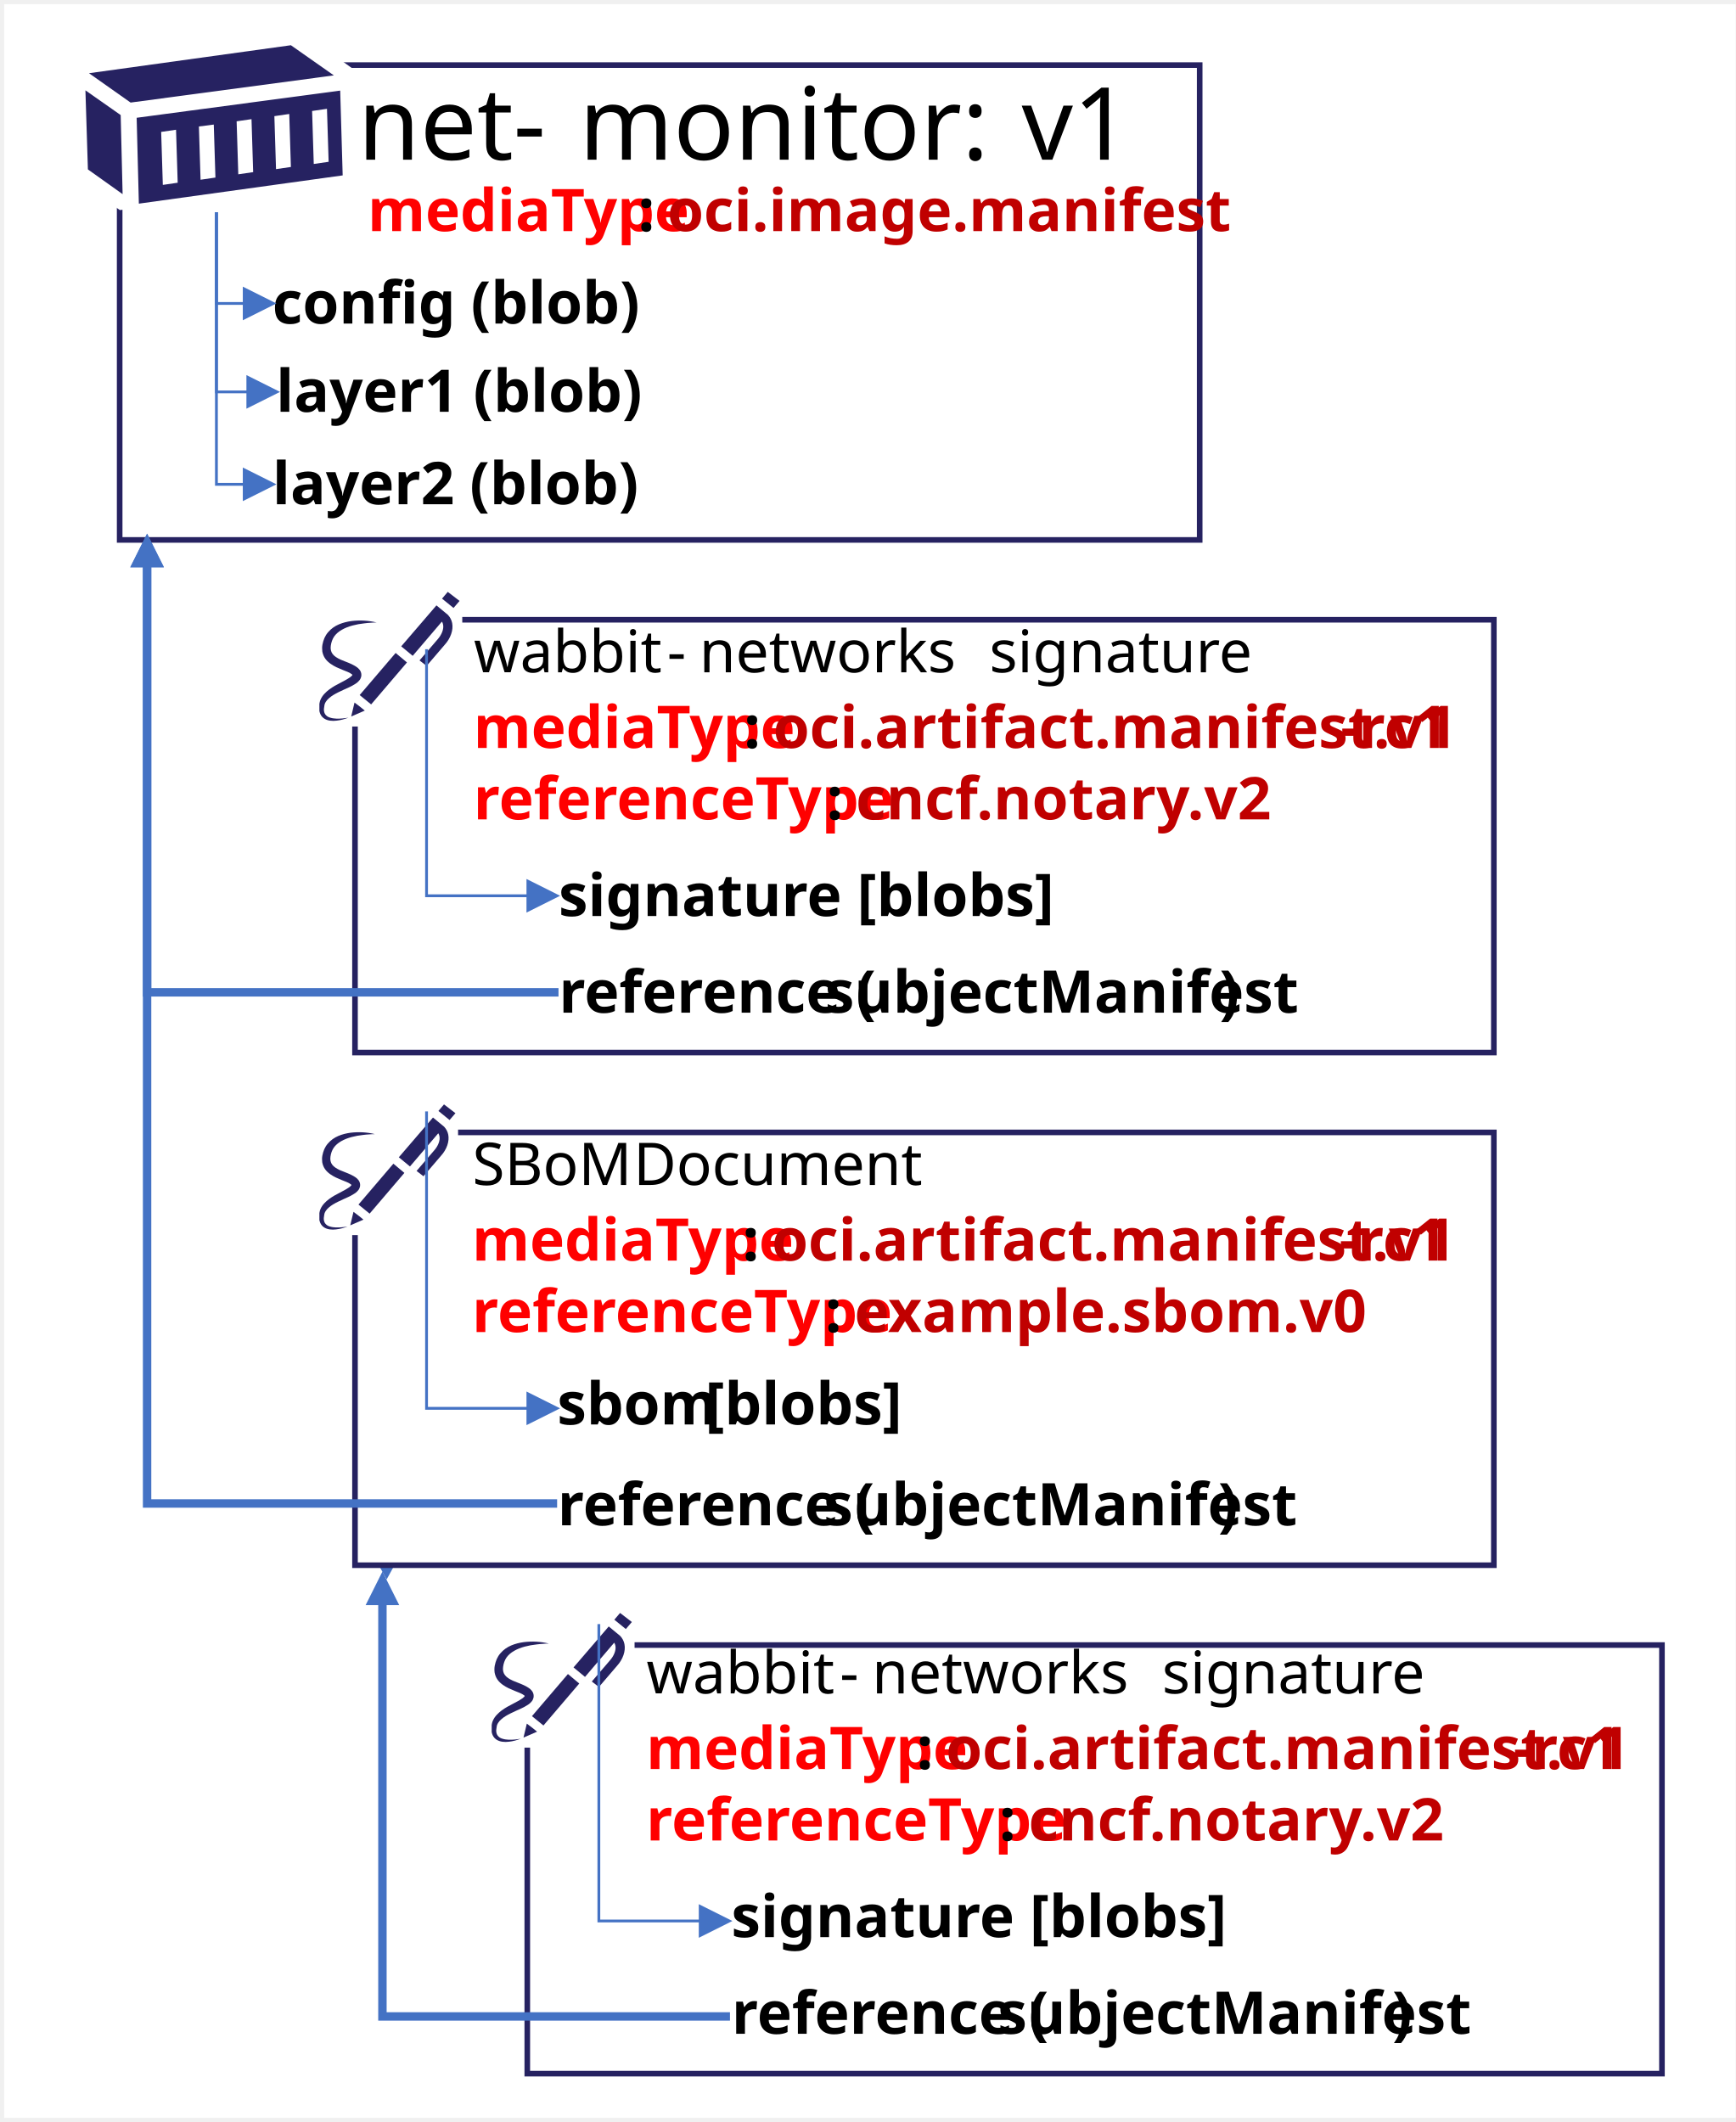
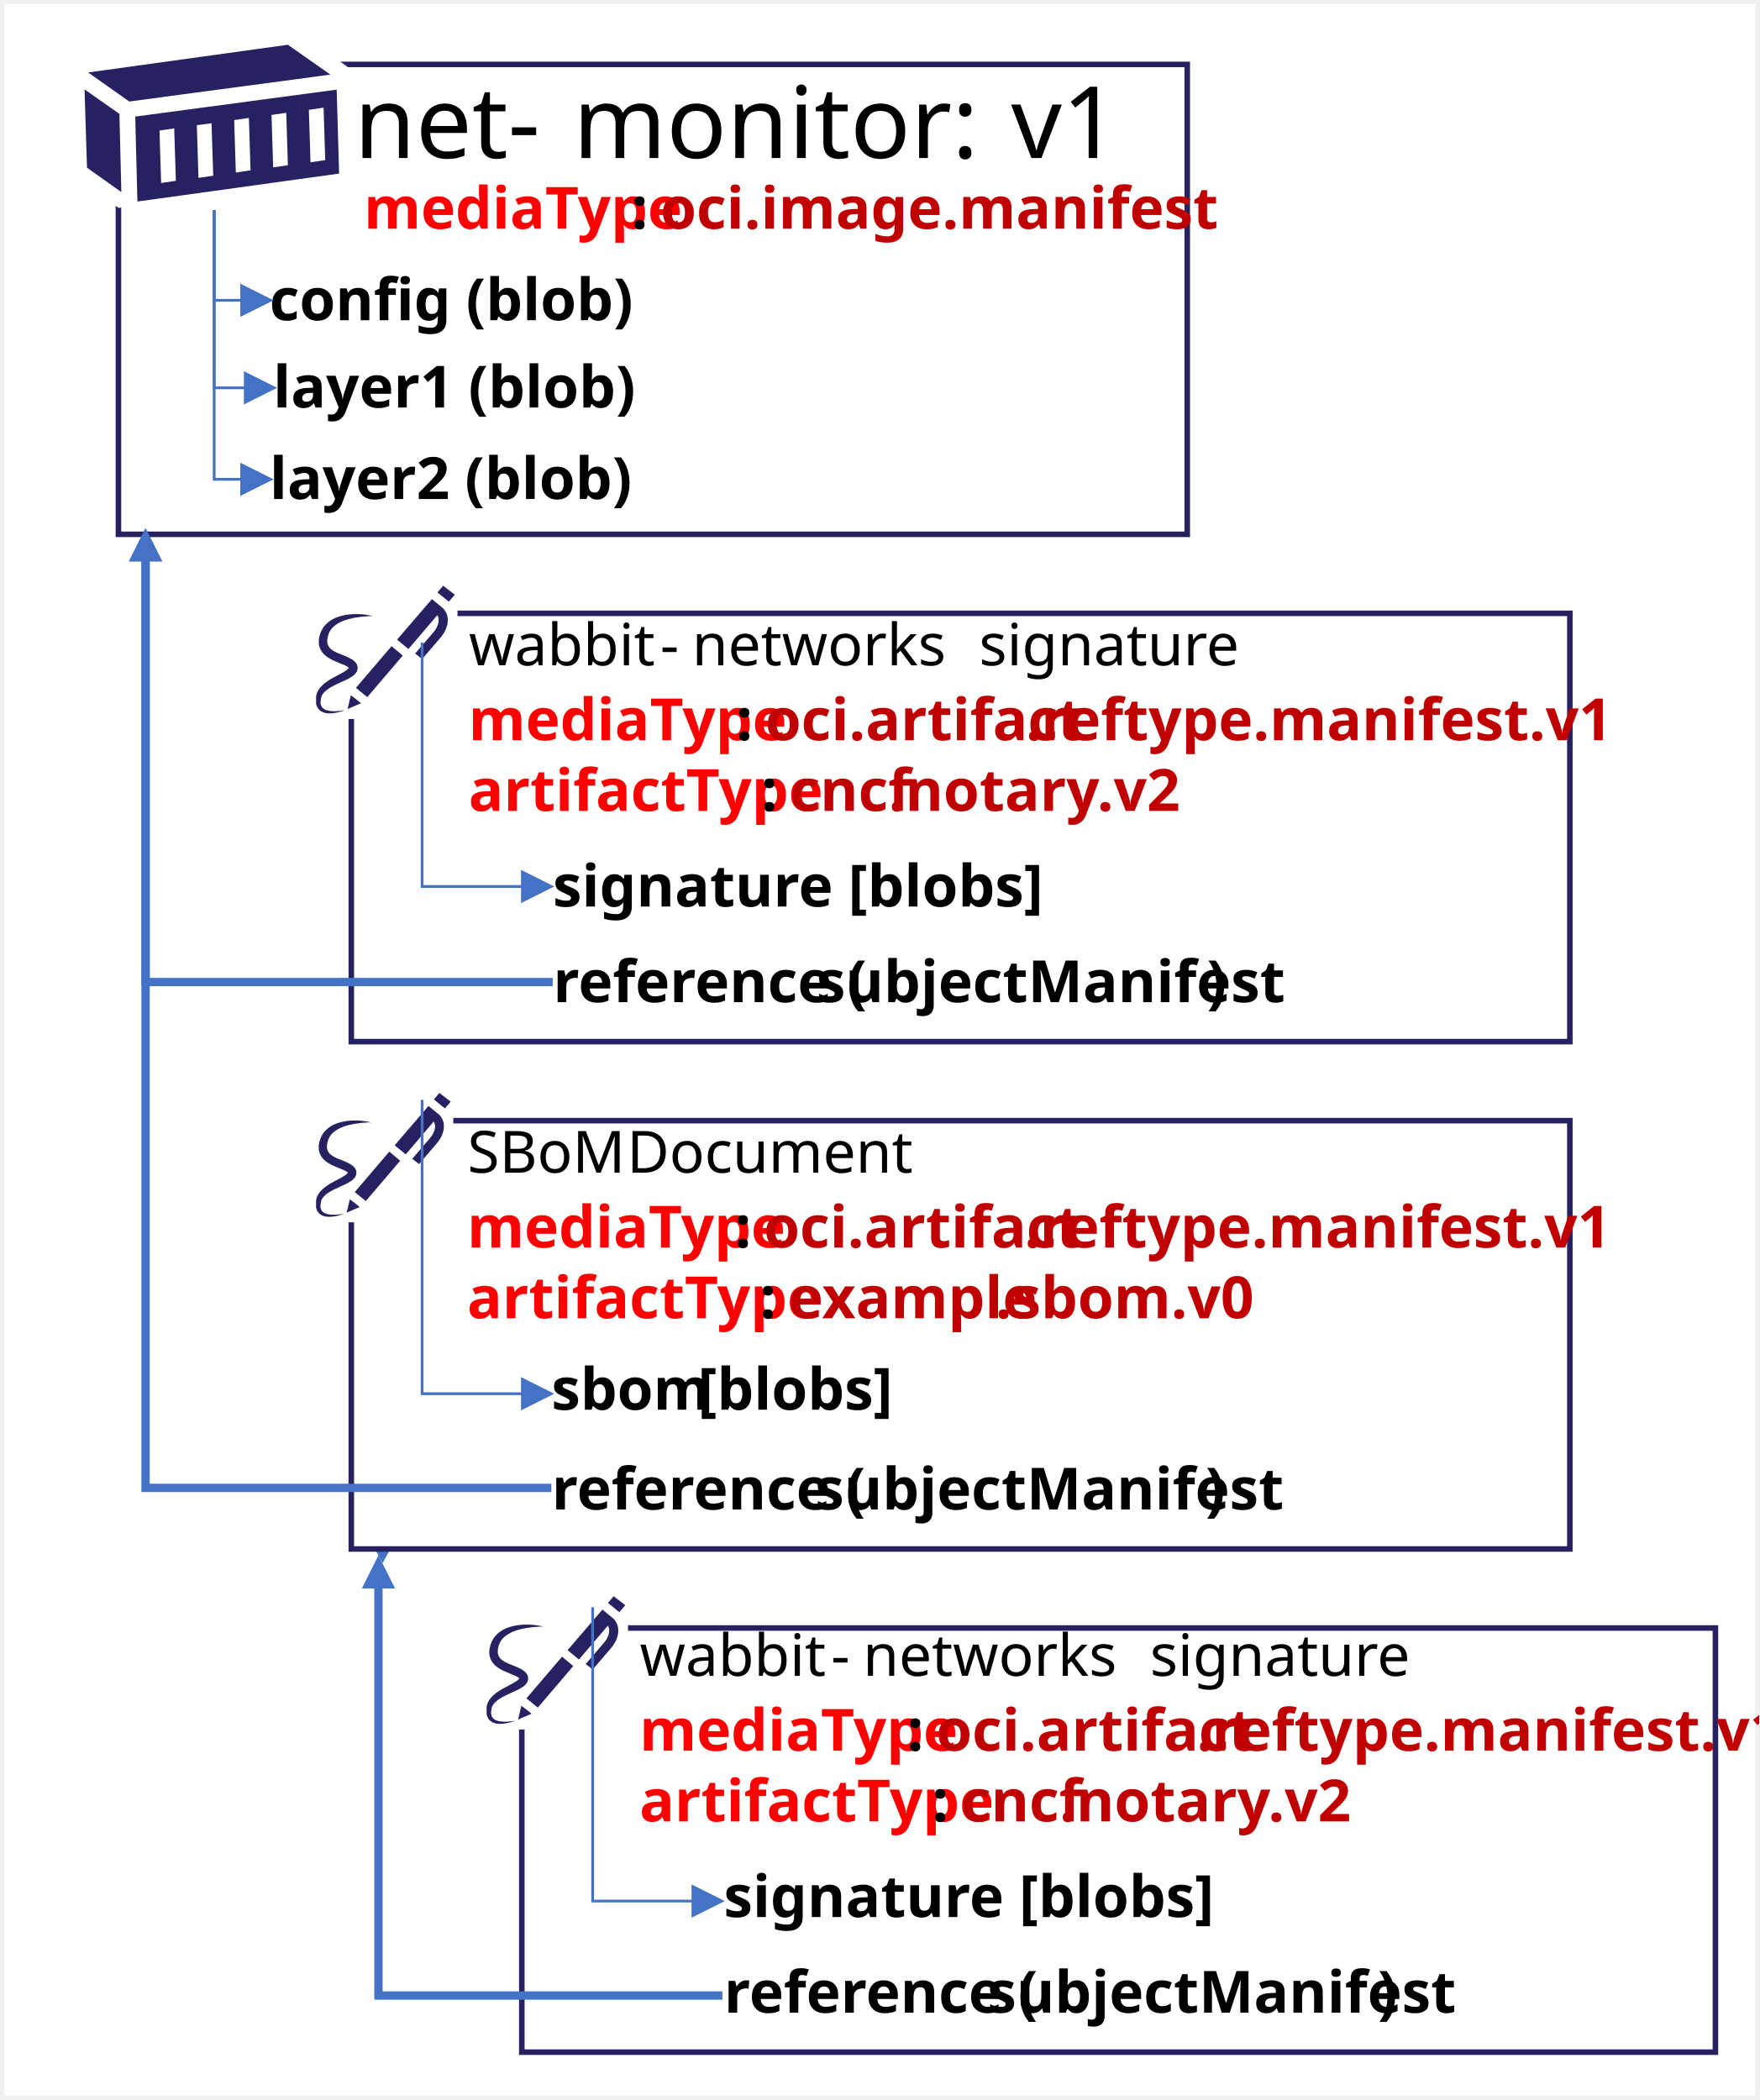
- <svg xmlns="http://www.w3.org/2000/svg" width="413" height="505" overflow="hidden">
+ <svg xmlns="http://www.w3.org/2000/svg" width="423" height="505" overflow="hidden">
  <defs>
    <clipPath id="clip0">
-       <rect x="889" y="-8" width="413" height="505" />
+       <rect x="889" y="-8" width="423" height="505" />
    </clipPath>
    <clipPath id="clip1">
      <rect x="909" y="0" width="62" height="42" />
    </clipPath>
    <clipPath id="clip2">
      <rect x="909" y="0" width="62" height="43" />
    </clipPath>
    <clipPath id="clip3">
      <rect x="909" y="-10" width="62" height="62" />
    </clipPath>
    <clipPath id="clip4">
      <rect x="965" y="132" width="34" height="34" />
    </clipPath>
    <clipPath id="clip5">
      <rect x="965" y="132" width="34" height="34" />
    </clipPath>
    <clipPath id="clip6">
      <rect x="964" y="132" width="36" height="34" />
    </clipPath>
    <clipPath id="clip7">
      <rect x="964" y="132" width="36" height="34" />
    </clipPath>
    <clipPath id="clip8">
      <rect x="964" y="132" width="35" height="34" />
    </clipPath>
    <clipPath id="clip9">
      <rect x="964" y="132" width="35" height="34" />
    </clipPath>
    <clipPath id="clip10">
      <rect x="964" y="132" width="35" height="34" />
    </clipPath>
    <clipPath id="clip11">
      <rect x="964" y="132" width="35" height="34" />
    </clipPath>
    <clipPath id="clip12">
      <rect x="965" y="254" width="33" height="33" />
    </clipPath>
    <clipPath id="clip13">
      <rect x="965" y="254" width="33" height="33" />
    </clipPath>
    <clipPath id="clip14">
      <rect x="964" y="254" width="35" height="33" />
    </clipPath>
    <clipPath id="clip15">
      <rect x="964" y="254" width="35" height="33" />
    </clipPath>
    <clipPath id="clip16">
      <rect x="964" y="254" width="34" height="33" />
    </clipPath>
    <clipPath id="clip17">
      <rect x="964" y="254" width="34" height="33" />
    </clipPath>
    <clipPath id="clip18">
      <rect x="964" y="254" width="34" height="33" />
    </clipPath>
    <clipPath id="clip19">
      <rect x="964" y="254" width="34" height="33" />
    </clipPath>
    <clipPath id="clip20">
      <rect x="1006" y="375" width="34" height="34" />
    </clipPath>
    <clipPath id="clip21">
      <rect x="1006" y="375" width="34" height="34" />
    </clipPath>
    <clipPath id="clip22">
      <rect x="1005" y="375" width="36" height="34" />
    </clipPath>
    <clipPath id="clip23">
      <rect x="1005" y="375" width="36" height="34" />
    </clipPath>
    <clipPath id="clip24">
      <rect x="1005" y="375" width="35" height="34" />
    </clipPath>
    <clipPath id="clip25">
      <rect x="1005" y="375" width="35" height="34" />
    </clipPath>
    <clipPath id="clip26">
      <rect x="1005" y="375" width="35" height="34" />
    </clipPath>
    <clipPath id="clip27">
      <rect x="1005" y="375" width="35" height="34" />
    </clipPath>
  </defs>
  <g clip-path="url(#clip0)" transform="translate(-889 8)">
-     <rect x="890" y="-7" width="412" height="503" fill="#FFFFFF" />
+     <rect x="890" y="-7" width="421" height="503" fill="#FFFFFF" />
    <path d="M930.5 110.5 925 119.5 919.5 110.5Z" stroke="#4472C4" stroke-width="1.333" stroke-miterlimit="8" fill="none" fill-rule="evenodd" />
    <path d="M917.475 7.492 1174.47 7.492 1174.47 120.492 917.475 120.492Z" stroke="#262261" stroke-width="1.333" stroke-miterlimit="8" fill="#FFFFFF" fill-rule="evenodd" />
    <text font-family="Consolas,Consolas_MSFontService,sans-serif" font-weight="400" font-size="24" transform="translate(974.122 30)">net-<tspan font-size="24" x="52.667" y="0">monitor:</tspan>
      <tspan font-size="24" x="158" y="0">v1</tspan>
    </text>
    <path d="M961.349-0.008 974.438 9.436C974.621 17.886 974.793 26.335 974.977 34.785L917.523 41.992 906.031 34.039C905.848 25.424 906.203 15.815 906.031 7.199L961.349-0.008Z" fill="#FFFFFF" fill-rule="evenodd" />
    <g clip-path="url(#clip1)">
      <g clip-path="url(#clip2)">
        <g clip-path="url(#clip3)">
          <path d="M60.724 43.328 60.142 23.151 12.352 29.618 12.869 50.053 60.724 43.328ZM57.038 27.484 57.426 40.094 53.934 40.612 53.545 28.001 57.038 27.484ZM48.178 28.713 48.566 41.323 45.074 41.84 44.686 29.23 48.178 28.713ZM39.318 29.942 39.706 42.552 36.214 43.069 35.826 30.459 39.318 29.942ZM30.459 31.235 30.847 43.845 27.355 44.362 26.967 31.688 30.459 31.235ZM21.599 32.464 21.987 45.074 18.495 45.591 18.107 32.981 21.599 32.464Z" fill="#262261" transform="matrix(1.01346 0 0 1 909 -9.58817)" />
          <path d="M0.905 41.905 9.054 47.79 8.601 28.971 0.323 23.087Z" fill="#262261" transform="matrix(1.01346 0 0 1 909 -9.58817)" />
          <path d="M58.654 19.53 48.566 12.352 1.164 19.012 10.929 25.997Z" fill="#262261" transform="matrix(1.01346 0 0 1 909 -9.58817)" />
        </g>
      </g>
    </g>
    <text font-family="Calibri,Calibri_MSFontService,sans-serif" font-weight="700" font-size="14" transform="translate(954.667 90)">layer1 (blob)<tspan font-size="14" x="-0.86" y="22">layer2 (blob)</tspan>
    </text>
    <path d="M948.97 85.597 940.167 85.597 940.167 42.5 940.833 42.5 940.833 85.264 940.5 84.93 948.97 84.93ZM947.637 81.264 955.637 85.264 947.637 89.264Z" fill="#4472C4" />
    <path d="M948.11 107.592 940.167 107.592 940.167 42.5 940.833 42.5 940.833 107.259 940.5 106.925 948.11 106.925ZM946.777 103.259 954.777 107.259 946.777 111.259Z" fill="#4472C4" />
    <text font-family="Calibri,Calibri_MSFontService,sans-serif" font-weight="700" font-size="14" transform="translate(953.807 69)">config (blob)</text>
    <path d="M948.11 64.548 940.167 64.548 940.167 42.5 940.833 42.5 940.833 64.215 940.5 63.881 948.11 63.881ZM946.777 60.215 954.777 64.215 946.777 68.215Z" fill="#4472C4" />
    <text fill="#FF0000" font-family="Calibri,Calibri_MSFontService,sans-serif" font-weight="700" font-size="14" transform="translate(976.466 47)">mediaType<tspan fill="#000000" font-size="14" x="64.333" y="0">: </tspan>
      <tspan fill="#C00000" font-size="14" x="71.333" y="0">oci.image.manifest</tspan>
    </text>
-     <path d="M973.474 139.493 1244.47 139.493 1244.47 242.493 973.474 242.493Z" stroke="#262261" stroke-width="1.333" stroke-miterlimit="8" fill="#FFFFFF" fill-rule="evenodd" />
+     <path d="M973.471 139.493 1266.47 139.493 1266.47 242.493 973.471 242.493Z" stroke="#262261" stroke-width="1.333" stroke-miterlimit="8" fill="#FFFFFF" fill-rule="evenodd" />
    <g clip-path="url(#clip4)">
      <g clip-path="url(#clip5)">
        <g clip-path="url(#clip6)">
          <g clip-path="url(#clip7)">
            <path d="M188.645 275.839 223.742 275.839 223.742 308.742 188.645 308.742Z" fill="#FFFFFF" transform="matrix(1.00067 0 0 1 775.668 -143.839)" />
            <g clip-path="url(#clip8)">
              <g clip-path="url(#clip9)">
                <g clip-path="url(#clip10)">
                  <g clip-path="url(#clip11)">
                    <path d="M20.353 16.83 17.788 14.572 9.646 24.594 12.246 26.818Z" fill="#262261" transform="matrix(1.05141 0 0 1 964.44 132.82)" />
                    <path d="M9.851 27.468 8.483 26.373 7.731 29.691 10.809 28.289Z" fill="#262261" transform="matrix(1.05141 0 0 1 964.44 132.82)" />
                    <path d="M28.289 1.642 30.889 3.865 32.257 2.189 29.589 0.034Z" fill="#262261" transform="matrix(1.05141 0 0 1 964.44 132.82)" />
                    <path d="M23.192 16.351 24.8 17.651 28.87 12.656C30.239 11.083 30.889 9.099 30.581 7.457 30.444 6.704 30.102 6.055 29.623 5.507L27.023 3.25 19.053 12.998 21.653 15.256 28.255 7.115C28.392 7.32 28.494 7.56 28.528 7.833 28.733 8.86 28.22 10.228 27.297 11.322L23.192 16.351Z" fill="#262261" transform="matrix(1.05141 0 0 1 964.44 132.82)" />
                    <path d="M1.745 26.715C1.813 26.544 1.881 26.373 1.984 26.202 2.189 25.86 2.429 25.587 2.737 25.313 3.318 24.766 4.071 24.321 4.857 23.91 5.644 23.5 6.465 23.124 7.32 22.713 7.731 22.508 8.175 22.268 8.62 21.96 8.86 21.824 9.065 21.653 9.304 21.413 9.544 21.174 9.783 20.9 9.92 20.456 10.091 20.045 10.057 19.498 9.92 19.122 9.783 18.711 9.509 18.403 9.27 18.164 8.757 17.719 8.278 17.48 7.833 17.24 6.944 16.795 6.089 16.522 5.302 16.145 4.549 15.769 3.9 15.359 3.523 14.811 3.147 14.298 3.01 13.614 3.113 12.862 3.215 12.075 3.455 11.322 3.865 10.672 4.721 9.373 6.328 8.517 8.039 8.039 8.894 7.799 9.783 7.628 10.707 7.525 11.151 7.457 11.63 7.423 12.075 7.389 12.52 7.354 12.998 7.32 13.477 7.32 11.63 6.841 9.715 6.739 7.799 6.978 6.841 7.115 5.884 7.354 4.96 7.765 4.036 8.175 3.181 8.791 2.497 9.646 2.155 10.057 1.881 10.536 1.676 11.014 1.471 11.528 1.334 12.007 1.231 12.554 1.129 13.101 1.129 13.648 1.197 14.23 1.3 14.811 1.505 15.393 1.847 15.906 2.189 16.419 2.6 16.795 3.044 17.137 3.489 17.48 3.934 17.719 4.378 17.959 5.268 18.403 6.157 18.745 6.944 19.087 7.32 19.258 7.662 19.463 7.867 19.635 7.97 19.703 8.004 19.771 8.004 19.805 8.004 19.84 8.004 19.805 8.004 19.805 8.004 19.805 7.97 19.908 7.867 20.011 7.765 20.113 7.628 20.216 7.491 20.353 7.183 20.592 6.807 20.797 6.431 21.037 5.644 21.482 4.823 21.926 4.002 22.405 3.181 22.918 2.36 23.5 1.676 24.287 1.334 24.663 1.026 25.142 0.821 25.621 0.718 25.86 0.616 26.134 0.582 26.407 0.513 26.681 0.513 26.921 0.479 27.16 0.445 27.673 0.445 28.186 0.616 28.733 0.753 29.247 1.06 29.76 1.505 30.102 1.95 30.444 2.463 30.615 2.942 30.683 3.455 30.752 3.934 30.752 4.413 30.683 5.37 30.581 6.26 30.307 7.115 29.965 6.191 30.136 5.268 30.239 4.378 30.204 3.934 30.17 3.489 30.136 3.079 29.999 2.668 29.896 2.292 29.691 2.052 29.418 1.539 28.905 1.471 28.084 1.642 27.263 1.642 27.126 1.71 26.886 1.745 26.715Z" fill="#262261" transform="matrix(1.05141 0 0 1 964.44 132.82)" />
                  </g>
                </g>
              </g>
            </g>
          </g>
        </g>
      </g>
    </g>
    <text font-family="Consolas,Consolas_MSFontService,sans-serif" font-weight="400" font-size="14" transform="translate(1001.74 152)">wabbit<tspan font-size="14" x="46" y="0">-</tspan>
      <tspan font-size="14" x="53.667" y="0">networks </tspan>
      <tspan font-size="14" x="122.667" y="0">signature</tspan>
      <tspan font-family="Calibri,Calibri_MSFontService,sans-serif" font-weight="700" font-size="14" x="20.184" y="58">signature [blobs]</tspan>
    </text>
    <path d="M1015.61 205.514 990.167 205.514 990.167 146.5 990.833 146.5 990.833 205.181 990.5 204.847 1015.61 204.847ZM1014.28 201.181 1022.28 205.181 1014.28 209.181Z" fill="#4472C4" />
    <text font-family="Calibri,Calibri_MSFontService,sans-serif" font-weight="700" font-size="14" transform="translate(1021.99 233)">reference (<tspan font-size="14" x="63.333" y="0">subjectManifest</tspan>
      <tspan font-size="14" x="157.167" y="0">)</tspan>
      <tspan fill="#FF0000" font-size="14" x="-20.342" y="-63">mediaType</tspan>
      <tspan font-size="14" x="43.991" y="-63">: </tspan>
-       <tspan fill="#C00000" font-size="14" x="50.991" y="-63">oci.artifact.manifest.v1</tspan>
-       <tspan fill="#C00000" font-size="14" x="185.991" y="-63">-</tspan>
-       <tspan fill="#C00000" font-size="14" x="190.325" y="-63">rc1</tspan>
-       <tspan fill="#FF0000" font-size="14" x="-20.342" y="-46">referenceType</tspan>
-       <tspan font-size="14" x="63.658" y="-46">: </tspan>
-       <tspan fill="#C00000" font-size="14" x="70.658" y="-46">cncf.notary.v2</tspan>
+       <tspan fill="#C00000" font-size="14" x="50.991" y="-63">oci.artifact</tspan>
+       <tspan fill="#C00000" font-size="14" x="113.658" y="-63">.</tspan>
+       <tspan fill="#C00000" font-size="14" x="117.325" y="-63">reftype.manifest.v1</tspan>
+       <tspan fill="#FF0000" font-size="14" x="-20.342" y="-46">artifactType</tspan>
+       <tspan font-size="14" x="49.991" y="-46">: </tspan>
+       <tspan fill="#C00000" font-size="14" x="56.991" y="-46">cncf</tspan>
+       <tspan fill="#C00000" font-size="14" x="80.658" y="-46">.notary.v2</tspan>
    </text>
    <path d="M1021.9 229.155 923 229.155 923 125.667 925 125.667 925 228.155 924 227.155 1021.9 227.155ZM920 127 924 119 928 127Z" fill="#4472C4" />
    <path d="M986.5 356.5 981 366.5 975.5 356.5Z" stroke="#4472C4" stroke-width="1.333" stroke-miterlimit="8" fill="none" fill-rule="evenodd" />
-     <path d="M973.474 261.493 1244.47 261.493 1244.47 364.493 973.474 364.493Z" stroke="#262261" stroke-width="1.333" stroke-miterlimit="8" fill="#FFFFFF" fill-rule="evenodd" />
+     <path d="M973.471 261.493 1266.47 261.493 1266.47 364.493 973.471 364.493Z" stroke="#262261" stroke-width="1.333" stroke-miterlimit="8" fill="#FFFFFF" fill-rule="evenodd" />
    <g clip-path="url(#clip12)">
      <g clip-path="url(#clip13)">
        <g clip-path="url(#clip14)">
          <g clip-path="url(#clip15)">
            <path d="M183.097 267.726 217.161 267.726 217.161 299.661 183.097 299.661Z" fill="#FFFFFF" transform="matrix(1.00067 0 0 1 781.237 -13.7258)" />
            <g clip-path="url(#clip16)">
              <g clip-path="url(#clip17)">
                <g clip-path="url(#clip18)">
                  <g clip-path="url(#clip19)">
                    <path d="M19.754 16.335 17.264 14.143 9.363 23.871 11.886 26.029Z" fill="#262261" transform="matrix(1.05141 0 0 1 964.456 254.796)" />
                    <path d="M9.562 26.66 8.234 25.598 7.503 28.818 10.491 27.457Z" fill="#262261" transform="matrix(1.05141 0 0 1 964.456 254.796)" />
                    <path d="M27.457 1.594 29.98 3.752 31.308 2.125 28.718 0.033Z" fill="#262261" transform="matrix(1.05141 0 0 1 964.456 254.796)" />
                    <path d="M22.51 15.87 24.07 17.131 28.021 12.284C29.349 10.757 29.98 8.831 29.681 7.238 29.549 6.507 29.216 5.877 28.752 5.345L26.228 3.154 18.493 12.616 21.016 14.807 27.424 6.906C27.556 7.105 27.656 7.337 27.689 7.603 27.888 8.599 27.39 9.927 26.494 10.989L22.51 15.87Z" fill="#262261" transform="matrix(1.05141 0 0 1 964.456 254.796)" />
                    <path d="M1.693 25.93C1.76 25.764 1.826 25.598 1.926 25.432 2.125 25.1 2.357 24.834 2.656 24.568 3.22 24.037 3.951 23.605 4.714 23.207 5.478 22.809 6.275 22.444 7.105 22.045 7.503 21.846 7.935 21.613 8.367 21.315 8.599 21.182 8.798 21.016 9.03 20.784 9.263 20.551 9.495 20.285 9.628 19.854 9.794 19.456 9.761 18.924 9.628 18.559 9.495 18.161 9.23 17.862 8.997 17.629 8.499 17.198 8.034 16.965 7.603 16.733 6.74 16.301 5.91 16.036 5.146 15.671 4.416 15.305 3.785 14.907 3.42 14.376 3.054 13.878 2.922 13.214 3.021 12.483 3.121 11.72 3.353 10.989 3.752 10.358 4.582 9.097 6.142 8.267 7.802 7.802 8.632 7.57 9.495 7.404 10.392 7.304 10.823 7.238 11.288 7.204 11.72 7.171 12.151 7.138 12.616 7.105 13.081 7.105 11.288 6.64 9.429 6.54 7.57 6.773 6.64 6.906 5.71 7.138 4.814 7.537 3.918 7.935 3.088 8.533 2.424 9.363 2.092 9.761 1.826 10.226 1.627 10.691 1.428 11.188 1.295 11.653 1.195 12.185 1.096 12.716 1.096 13.247 1.162 13.811 1.262 14.376 1.461 14.94 1.793 15.438 2.125 15.936 2.523 16.301 2.955 16.634 3.386 16.965 3.818 17.198 4.25 17.43 5.113 17.862 5.976 18.194 6.74 18.526 7.105 18.692 7.437 18.891 7.636 19.057 7.736 19.123 7.769 19.19 7.769 19.223 7.769 19.256 7.769 19.223 7.769 19.223 7.769 19.223 7.736 19.323 7.636 19.422 7.537 19.522 7.404 19.621 7.271 19.754 6.972 19.987 6.607 20.186 6.242 20.418 5.478 20.85 4.681 21.282 3.884 21.746 3.088 22.244 2.291 22.809 1.627 23.572 1.295 23.938 0.996 24.402 0.797 24.867 0.697 25.1 0.598 25.365 0.564 25.631 0.498 25.896 0.498 26.129 0.465 26.361 0.432 26.859 0.432 27.357 0.598 27.888 0.73 28.386 1.029 28.884 1.461 29.216 1.892 29.549 2.39 29.714 2.855 29.781 3.353 29.847 3.818 29.847 4.283 29.781 5.212 29.681 6.076 29.416 6.906 29.084 6.009 29.25 5.113 29.349 4.25 29.316 3.818 29.283 3.386 29.25 2.988 29.117 2.59 29.017 2.224 28.818 1.992 28.552 1.494 28.054 1.428 27.258 1.594 26.461 1.594 26.328 1.66 26.096 1.693 25.93Z" fill="#262261" transform="matrix(1.05141 0 0 1 964.456 254.796)" />
                  </g>
                </g>
              </g>
            </g>
          </g>
        </g>
      </g>
    </g>
    <text font-family="Consolas,Consolas_MSFontService,sans-serif" font-weight="400" font-size="14" transform="translate(1001.4 274)">SBoM<tspan font-size="14" x="38.333" y="0">Document</tspan>
      <tspan font-family="Calibri,Calibri_MSFontService,sans-serif" font-weight="700" font-size="14" x="20.184" y="57">sbom</tspan>
      <tspan font-family="Calibri,Calibri_MSFontService,sans-serif" font-weight="700" font-size="14" x="55.35" y="57">[blobs]</tspan>
    </text>
    <path d="M1015.61 327.493 990.167 327.493 990.167 256.5 990.833 256.5 990.833 327.16 990.5 326.826 1015.61 326.826ZM1014.28 323.16 1022.28 327.16 1014.28 331.16Z" fill="#4472C4" />
    <text font-family="Calibri,Calibri_MSFontService,sans-serif" font-weight="700" font-size="14" transform="translate(1021.66 355)">reference (<tspan font-size="14" x="63.333" y="0">subjectManifest</tspan>
      <tspan font-size="14" x="157.167" y="0">)</tspan>
      <tspan fill="#FF0000" font-size="14" x="-20.342" y="-63">mediaType</tspan>
      <tspan font-size="14" x="43.991" y="-63">: </tspan>
-       <tspan fill="#C00000" font-size="14" x="50.991" y="-63">oci.artifact.manifest.v1</tspan>
-       <tspan fill="#C00000" font-size="14" x="185.991" y="-63">-</tspan>
-       <tspan fill="#C00000" font-size="14" x="190.325" y="-63">rc1</tspan>
-       <tspan fill="#FF0000" font-size="14" x="-20.342" y="-46">referenceType</tspan>
-       <tspan font-size="14" x="63.658" y="-46">: </tspan>
-       <tspan fill="#C00000" font-size="14" x="70.658" y="-46">example.sbom.v0</tspan>
+       <tspan fill="#C00000" font-size="14" x="50.991" y="-63">oci.artifact</tspan>
+       <tspan fill="#C00000" font-size="14" x="113.658" y="-63">.</tspan>
+       <tspan fill="#C00000" font-size="14" x="117.325" y="-63">reftype.manifest.v1</tspan>
+       <tspan fill="#FF0000" font-size="14" x="-20.342" y="-46">artifactType</tspan>
+       <tspan font-size="14" x="49.991" y="-46">: </tspan>
+       <tspan fill="#C00000" font-size="14" x="56.991" y="-46">example</tspan>
+       <tspan fill="#C00000" font-size="14" x="106.658" y="-46">.sbom.v0</tspan>
    </text>
    <path d="M1021.57 350.804 923 350.804 923 125.667 925 125.667 925 349.804 924 348.804 1021.57 348.804ZM920 127 924 119 928 127Z" fill="#4472C4" />
-     <path d="M1014.47 383.493 1284.47 383.493 1284.47 485.493 1014.47 485.493Z" stroke="#262261" stroke-width="1.333" stroke-miterlimit="8" fill="#FFFFFF" fill-rule="evenodd" />
+     <path d="M1014.47 383.493 1301.47 383.493 1301.47 485.493 1014.47 485.493Z" stroke="#262261" stroke-width="1.333" stroke-miterlimit="8" fill="#FFFFFF" fill-rule="evenodd" />
    <g clip-path="url(#clip20)">
      <g clip-path="url(#clip21)">
        <g clip-path="url(#clip22)">
          <g clip-path="url(#clip23)">
            <path d="M188.645 275.839 223.742 275.839 223.742 308.742 188.645 308.742Z" fill="#FFFFFF" transform="matrix(1.00067 0 0 1 816.668 99.1613)" />
            <g clip-path="url(#clip24)">
              <g clip-path="url(#clip25)">
                <g clip-path="url(#clip26)">
                  <g clip-path="url(#clip27)">
                    <path d="M20.353 16.83 17.788 14.572 9.646 24.594 12.246 26.818Z" fill="#262261" transform="matrix(1.05141 0 0 1 1005.44 375.82)" />
                    <path d="M9.851 27.468 8.483 26.373 7.731 29.691 10.809 28.289Z" fill="#262261" transform="matrix(1.05141 0 0 1 1005.44 375.82)" />
                    <path d="M28.289 1.642 30.889 3.865 32.257 2.189 29.589 0.034Z" fill="#262261" transform="matrix(1.05141 0 0 1 1005.44 375.82)" />
                    <path d="M23.192 16.351 24.8 17.651 28.87 12.656C30.239 11.083 30.889 9.099 30.581 7.457 30.444 6.704 30.102 6.055 29.623 5.507L27.023 3.25 19.053 12.998 21.653 15.256 28.255 7.115C28.392 7.32 28.494 7.56 28.528 7.833 28.733 8.86 28.22 10.228 27.297 11.322L23.192 16.351Z" fill="#262261" transform="matrix(1.05141 0 0 1 1005.44 375.82)" />
                    <path d="M1.745 26.715C1.813 26.544 1.881 26.373 1.984 26.202 2.189 25.86 2.429 25.587 2.737 25.313 3.318 24.766 4.071 24.321 4.857 23.91 5.644 23.5 6.465 23.124 7.32 22.713 7.731 22.508 8.175 22.268 8.62 21.96 8.86 21.824 9.065 21.653 9.304 21.413 9.544 21.174 9.783 20.9 9.92 20.456 10.091 20.045 10.057 19.498 9.92 19.122 9.783 18.711 9.509 18.403 9.27 18.164 8.757 17.719 8.278 17.48 7.833 17.24 6.944 16.795 6.089 16.522 5.302 16.145 4.549 15.769 3.9 15.359 3.523 14.811 3.147 14.298 3.01 13.614 3.113 12.862 3.215 12.075 3.455 11.322 3.865 10.672 4.721 9.373 6.328 8.517 8.039 8.039 8.894 7.799 9.783 7.628 10.707 7.525 11.151 7.457 11.63 7.423 12.075 7.389 12.52 7.354 12.998 7.32 13.477 7.32 11.63 6.841 9.715 6.739 7.799 6.978 6.841 7.115 5.884 7.354 4.96 7.765 4.036 8.175 3.181 8.791 2.497 9.646 2.155 10.057 1.881 10.536 1.676 11.014 1.471 11.528 1.334 12.007 1.231 12.554 1.129 13.101 1.129 13.648 1.197 14.23 1.3 14.811 1.505 15.393 1.847 15.906 2.189 16.419 2.6 16.795 3.044 17.137 3.489 17.48 3.934 17.719 4.378 17.959 5.268 18.403 6.157 18.745 6.944 19.087 7.32 19.258 7.662 19.463 7.867 19.635 7.97 19.703 8.004 19.771 8.004 19.805 8.004 19.84 8.004 19.805 8.004 19.805 8.004 19.805 7.97 19.908 7.867 20.011 7.765 20.113 7.628 20.216 7.491 20.353 7.183 20.592 6.807 20.797 6.431 21.037 5.644 21.482 4.823 21.926 4.002 22.405 3.181 22.918 2.36 23.5 1.676 24.287 1.334 24.663 1.026 25.142 0.821 25.621 0.718 25.86 0.616 26.134 0.582 26.407 0.513 26.681 0.513 26.921 0.479 27.16 0.445 27.673 0.445 28.186 0.616 28.733 0.753 29.247 1.06 29.76 1.505 30.102 1.95 30.444 2.463 30.615 2.942 30.683 3.455 30.752 3.934 30.752 4.413 30.683 5.37 30.581 6.26 30.307 7.115 29.965 6.191 30.136 5.268 30.239 4.378 30.204 3.934 30.17 3.489 30.136 3.079 29.999 2.668 29.896 2.292 29.691 2.052 29.418 1.539 28.905 1.471 28.084 1.642 27.263 1.642 27.126 1.71 26.886 1.745 26.715Z" fill="#262261" transform="matrix(1.05141 0 0 1 1005.44 375.82)" />
                  </g>
                </g>
              </g>
            </g>
          </g>
        </g>
      </g>
    </g>
    <text font-family="Consolas,Consolas_MSFontService,sans-serif" font-weight="400" font-size="14" transform="translate(1042.83 395)">wabbit<tspan font-size="14" x="46" y="0">-</tspan>
      <tspan font-size="14" x="53.667" y="0">networks </tspan>
      <tspan font-size="14" x="122.667" y="0">signature</tspan>
      <tspan font-family="Calibri,Calibri_MSFontService,sans-serif" font-weight="700" font-size="14" x="20.184" y="58">signature [blobs]</tspan>
    </text>
    <path d="M1056.61 449.493 1031.17 449.493 1031.17 378.5 1031.83 378.5 1031.83 449.16 1031.5 448.826 1056.61 448.826ZM1055.28 445.16 1063.28 449.16 1055.28 453.16Z" fill="#4472C4" />
    <text font-family="Calibri,Calibri_MSFontService,sans-serif" font-weight="700" font-size="14" transform="translate(1063.09 476)">reference (<tspan font-size="14" x="63.333" y="0">subjectManifest</tspan>
      <tspan font-size="14" x="157.167" y="0">)</tspan>
      <tspan fill="#FF0000" font-size="14" x="-20.342" y="-63">mediaType</tspan>
      <tspan font-size="14" x="43.991" y="-63">: </tspan>
-       <tspan fill="#C00000" font-size="14" x="50.991" y="-63">oci.artifact.manifest.v1</tspan>
-       <tspan fill="#C00000" font-size="14" x="185.991" y="-63">-</tspan>
-       <tspan fill="#C00000" font-size="14" x="190.325" y="-63">rc1</tspan>
-       <tspan fill="#FF0000" font-size="14" x="-20.342" y="-46">referenceType</tspan>
-       <tspan font-size="14" x="63.658" y="-46">: </tspan>
-       <tspan fill="#C00000" font-size="14" x="70.658" y="-46">cncf.notary.v2</tspan>
+       <tspan fill="#C00000" font-size="14" x="50.991" y="-63">oci.artifact</tspan>
+       <tspan fill="#C00000" font-size="14" x="113.658" y="-63">.</tspan>
+       <tspan fill="#C00000" font-size="14" x="117.325" y="-63">reftype.manifest.v1</tspan>
+       <tspan fill="#FF0000" font-size="14" x="-20.342" y="-46">artifactType</tspan>
+       <tspan font-size="14" x="49.991" y="-46">: </tspan>
+       <tspan fill="#C00000" font-size="14" x="56.991" y="-46">cncf</tspan>
+       <tspan fill="#C00000" font-size="14" x="80.658" y="-46">.notary.v2</tspan>
    </text>
    <path d="M1062.7 472.881 979 472.881 979 372.667 981 372.667 981 471.881 980 470.881 1062.7 470.881ZM976 374 980 366 984 374Z" fill="#4472C4" />
  </g>
</svg>
